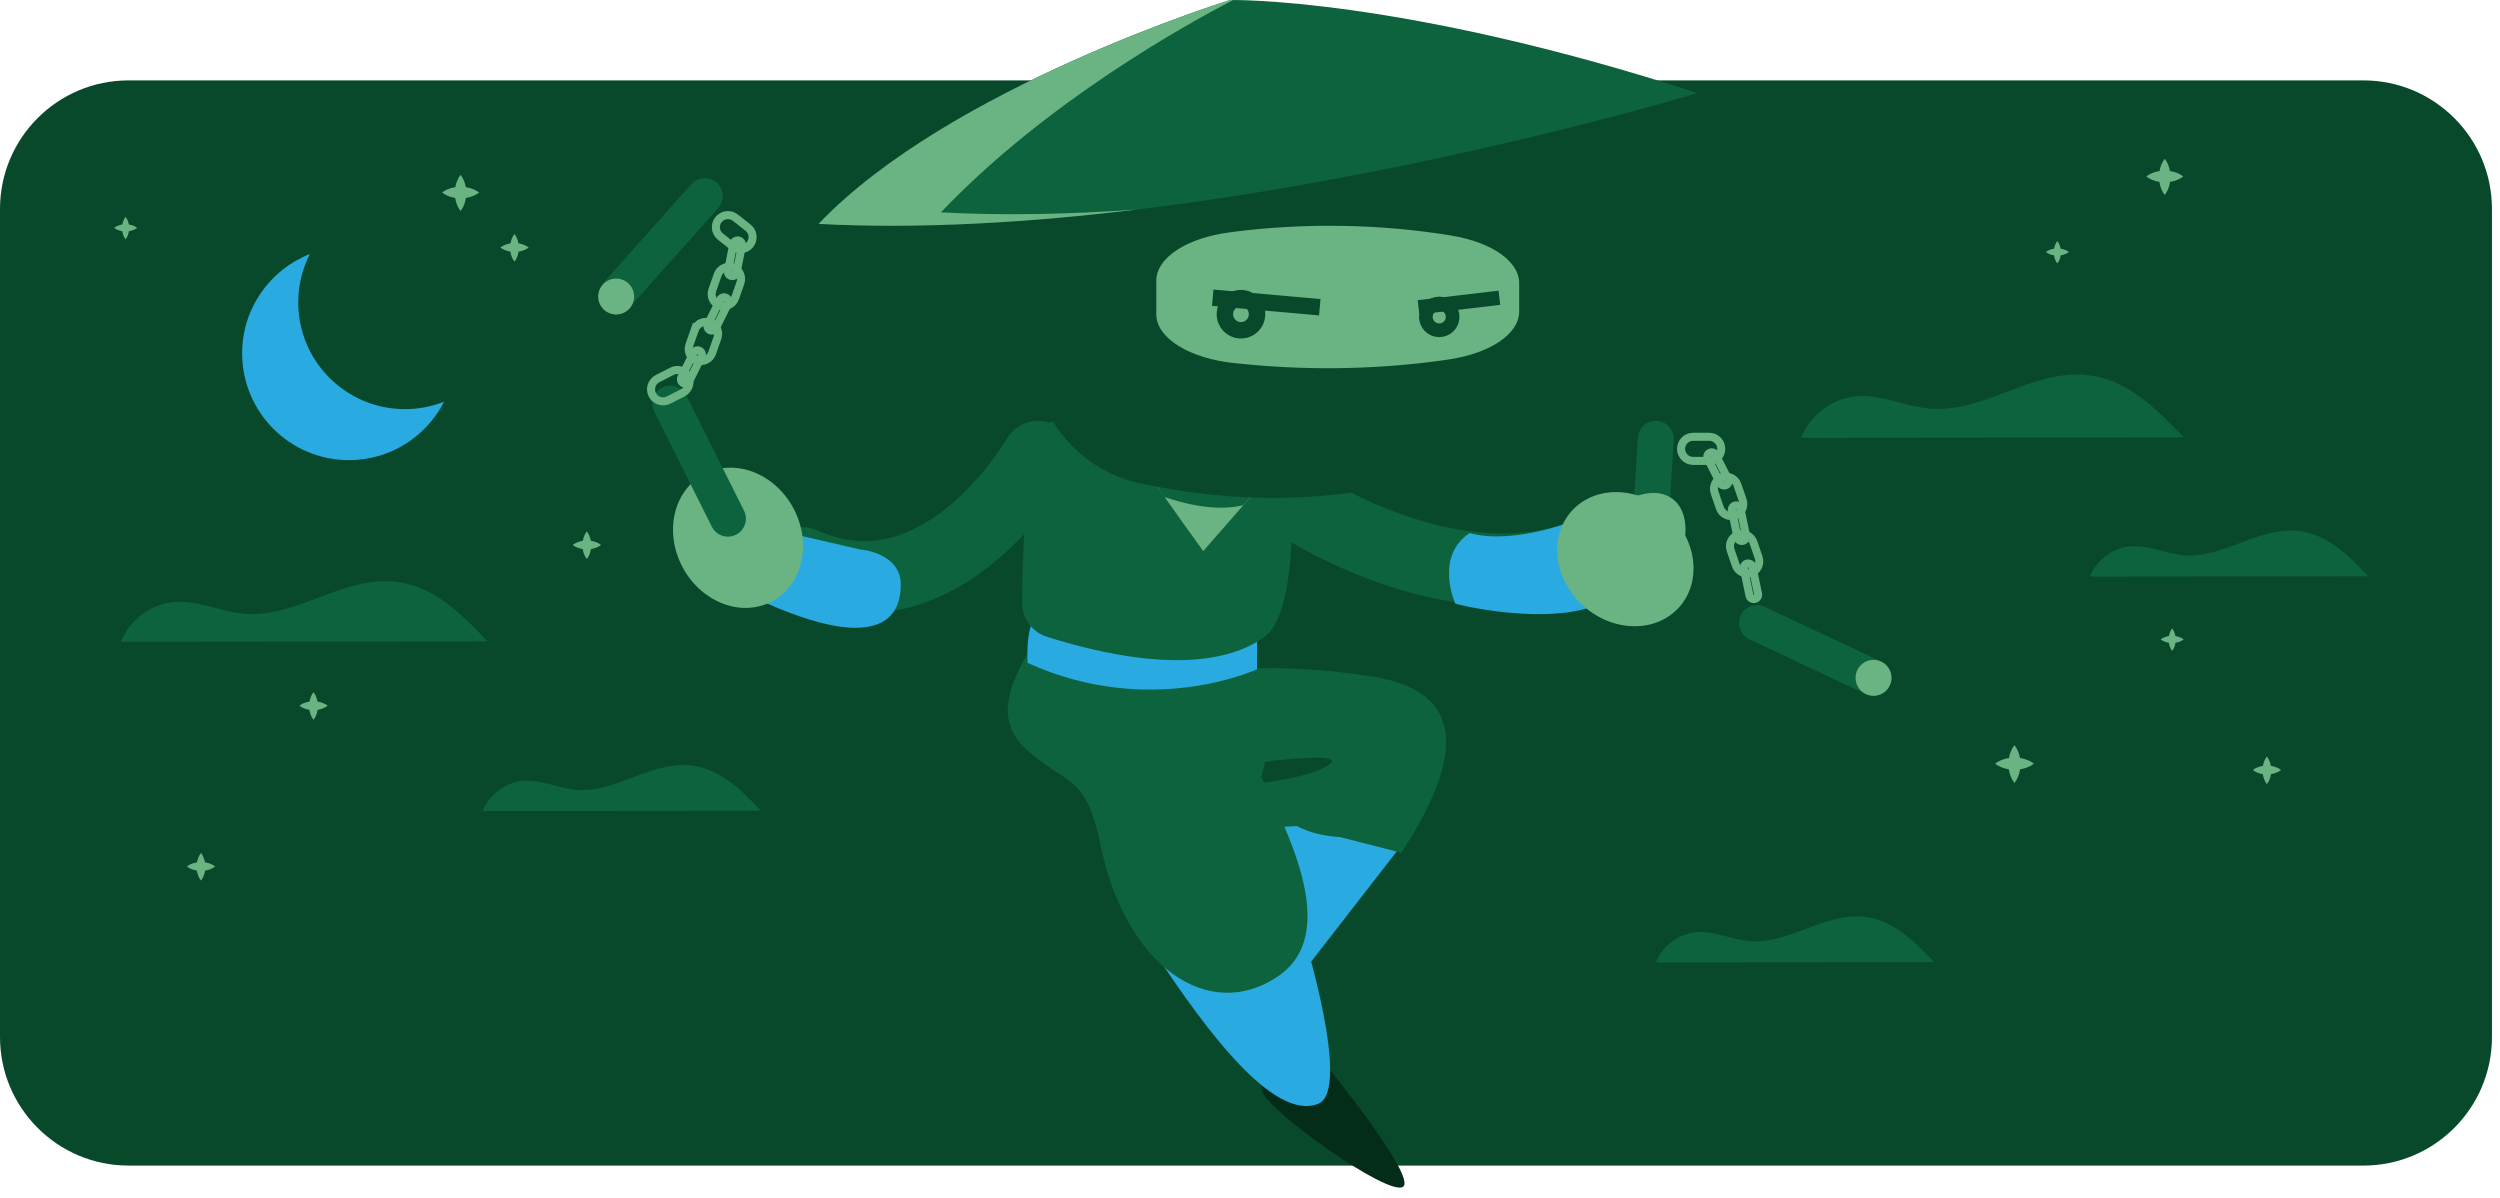
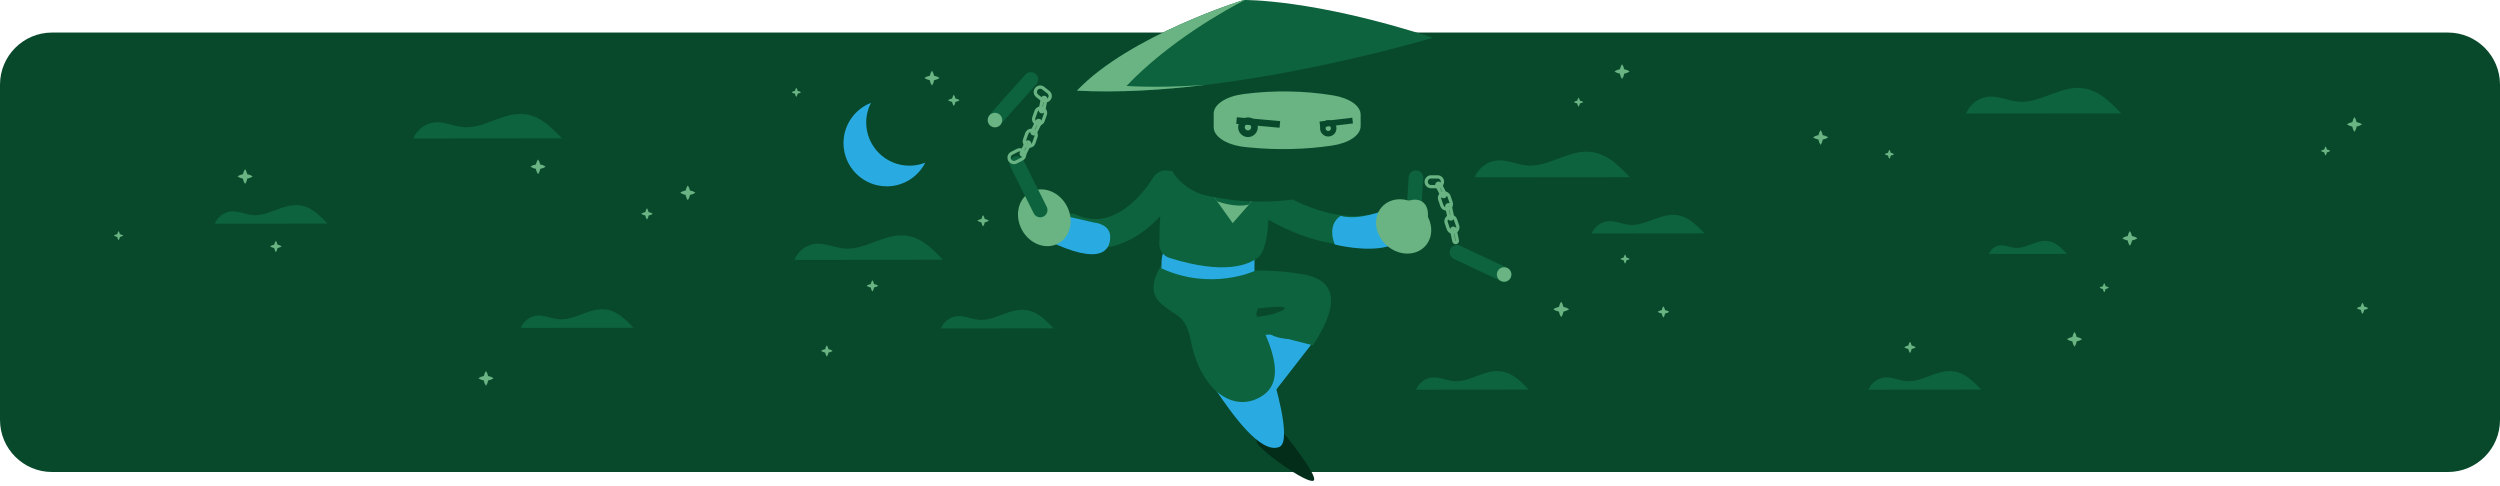
- <svg xmlns="http://www.w3.org/2000/svg" width="311" height="149" viewBox="0 0 311 149">
+ <svg xmlns="http://www.w3.org/2000/svg" width="768" height="149" viewBox="0 0 768 149">
  <defs>
    <path id="prefix__a" d="M0 0.261L311 0.261 311 135.261 0 135.261z" />
  </defs>
  <g fill="none" fill-rule="evenodd">
-     <rect width="310" height="135" y="10" fill="#08492C" fill-rule="nonzero" rx="16" />
-     <g transform="translate(0 10)" />
-     <path fill="#29ABE2" d="M176.217 102.745l-17.091-.158-6.426 15.181c-.614 1.172.022 2.611 1.303 2.944l6.871 1.791 15.343-19.758z" />
-     <path fill="#032D19" d="M164.647 132.087s11.768 14.425 9.87 15.564c-1.898 1.139-16.323-9.111-17.462-11.768-1.14-2.657 7.592-3.796 7.592-3.796" />
-     <path fill="#29ABE2" d="M161.989 115.677s-8.501 5.448-17.62 3.925c5.06 7.501 13.857 20.025 19.626 17.706 4.23-1.7-2.006-21.63-2.006-21.63" />
-     <path fill="#0D633E" d="M175.87 103.178s-9.257 2.5-14.505-.415c2.52-6.687 14.283-4.69 14.505.415" />
-     <path fill="#0D633E" d="M151.063 83.655s6.646-1.495 19.607.498c10.511 1.618 12.462 8.475 3.656 21.934l-12.96-3.323-18.943.997 8.64-20.106z" />
-     <path fill="#08492C" d="M157.375 94.754s10.333-1.334 8 .332c-2.333 1.668-8.667 2.335-8.667 2.335l.667-2.668z" />
-     <path fill="#0D633E" d="M148.727 72.047s4.532 16.331 7.199 22.51c2.668 6.177 11.704 20.974 3.096 26.872-8.608 5.9-19.074-1.163-22.156-16.532-1.446-7.21-3.677-7.548-6.49-9.56-3.78-2.704-7.625-5.375-2.625-13.875l20.976-9.415z" />
-     <path fill="#29ABE2" d="M156.375 79.42v3.833s-13.255 6.187-28.541-.79c-.188-3.626.559-4.956.559-4.956l27.982 1.913z" />
-     <path fill="#0D633E" d="M160.7 64.214s.343 12.206-3.322 14.955c-2.787 2.09-10.002 5.418-27.124.058-1.87-.585-3.126-2.352-3.108-4.311.084-8.492.638-14.73 1.139-18.714.36-2.862 3.09-4.797 5.91-4.188l28.832 6.218-2.326 5.982z" />
-     <path stroke="#0D633E" stroke-linecap="round" stroke-width="8.973" d="M129.125 56.837s-12 21-29.25 13.25M160.7 62.22s18.676 12.867 35.343 7.2" />
-     <path fill="#69B482" d="M155.895 61.453l-6.214 7.102c-3.55-4.883-7.546-10.653-7.546-10.653l13.76 3.551z" />
-     <path fill="#0D633E" d="M144.792 61.795s5.625 2.167 9.875 1.042l.875-.959-11.833-1.79 1.083 1.707z" />
-     <path fill="#08492C" d="M144.229 60.605l-1.926-.366c-8.033-1.527-13.847-8.55-13.847-16.727V32.015c0-7.775 5.267-14.562 12.798-16.493l.29-.075c12.634-3.239 25.927-2.823 38.333 1.201 7.02 2.276 11.774 8.816 11.774 16.196v9.752c0 7.578-5.01 14.245-12.29 16.354-11.416 3.308-23.454 3.875-35.132 1.655" />
-     <path fill="#69B482" d="M155.111 45.323l-1.376-.133c-5.738-.557-9.89-3.115-9.89-6.094v-4.188c0-2.832 3.761-5.305 9.141-6.008l.208-.027c9.024-1.18 18.52-1.03 27.382.437 5.015.83 8.411 3.212 8.411 5.9v3.553c0 2.76-3.578 5.189-8.778 5.957-8.157 1.205-16.756 1.412-25.098.603" />
-     <path fill="#29ABE2" d="M107.052 68.362s5 .375 5 4.375c0 2.366-.749 9.312-16.638 2.334l3.16-8.663 8.478 1.954zM196.19 64.649s-7.87 3.204-13.36 1.665c-4.434 2.915-1.79 8.78-1.79 8.78 2.969.802 12.809 2.53 18.146-.084 5.337-2.613-2.995-10.361-2.995-10.361" />
-     <path fill="#0D633E" d="M204.853 72.808c-1.232-.076-2.169-1.137-2.093-2.37l.99-15.988c.075-1.232 1.136-2.17 2.368-2.093 1.232.076 2.17 1.137 2.093 2.369l-.989 15.989c-.076 1.232-1.137 2.169-2.369 2.093" />
-     <path fill="#69B482" d="M208.9 75.525c-2.867 3.222-8.192 3.164-11.895-.13-3.702-3.294-4.379-8.576-1.512-11.799 2.867-3.222 8.193-3.164 11.895.13s4.379 8.577 1.512 11.8M87.542 59.01c3.793-2.053 8.78-.184 11.139 4.174 2.359 4.358 1.196 9.556-2.598 11.608-3.793 2.053-8.78.184-11.139-4.174-2.358-4.358-1.195-9.555 2.598-11.608" />
-     <path stroke="#08492C" stroke-width="2.043" d="M150.865 37.04L164.181 38.224" />
-     <path stroke="#08492C" stroke-width="1.776" d="M186.523 37.04L176.462 38.224" />
-     <path stroke="#69B482" stroke-linecap="round" stroke-width="3.329" d="M207.97 66.575s.806-5.187-4.43-3.088" />
-     <path fill="#29ABE2" d="M50.385 50.899c-7.338 0-13.287-5.95-13.287-13.287 0-2.167.53-4.207 1.451-6.015-4.93 1.942-8.426 6.736-8.426 12.356 0 7.338 5.95 13.287 13.287 13.287 5.17 0 9.64-2.96 11.836-7.271-1.507.593-3.143.93-4.86.93" />
-     <path fill="#69B482" d="M57.294 21.76s.24.28.409.7c.093.21.169.454.22.717.054.263.087.543.087.823.002.56-.127 1.12-.305 1.54-.17.42-.411.7-.411.7s-.241-.28-.411-.7c-.178-.42-.307-.98-.305-1.54 0-.28.033-.56.087-.823.051-.263.127-.508.22-.718.169-.42.409-.7.409-.7" />
-     <path fill="#69B482" d="M59.598 23.952s-.287.242-.718.414c-.215.094-.466.171-.735.223-.269.054-.556.088-.843.088-.287 0-.574-.03-.843-.087-.27-.05-.52-.128-.736-.222-.43-.172-.718-.416-.718-.416s.287-.244.718-.416c.215-.094.466-.172.736-.222.27-.056.556-.087.843-.087.287 0 .574.033.843.088.27.052.52.13.735.223.431.172.718.414.718.414M269.294 19.76s.24.28.409.7c.093.21.169.454.22.717.054.263.087.543.087.823.002.56-.127 1.12-.305 1.54-.17.42-.411.7-.411.7s-.241-.28-.411-.7c-.178-.42-.307-.98-.305-1.54 0-.28.033-.56.087-.823.051-.263.127-.508.22-.718.17-.42.409-.7.409-.7" />
-     <path fill="#69B482" d="M271.598 21.952s-.287.242-.718.414c-.215.094-.466.171-.735.223-.269.054-.556.088-.843.088-.287 0-.574-.03-.843-.087-.27-.05-.52-.128-.736-.222-.43-.172-.718-.416-.718-.416s.287-.244.718-.416c.215-.094.466-.172.736-.222.27-.056.556-.087.843-.087.287 0 .574.033.843.088.27.052.52.13.735.223.431.172.718.414.718.414M73 66.112s.184.214.314.535c.139.322.23.75.234 1.18-.003.427-.093.855-.233 1.176-.13.322-.314.536-.314.536s-.184-.214-.314-.536c-.14-.32-.23-.749-.233-1.177.004-.429.095-.857.234-1.179.13-.32.313-.535.313-.535" />
-     <path fill="#69B482" d="M74.763 67.79s-.219.184-.549.316c-.329.14-.768.233-1.207.237-.439-.003-.878-.095-1.207-.236-.329-.13-.549-.318-.549-.318s.22-.187.549-.318c.329-.14.768-.233 1.207-.236.439.004.878.097 1.207.237.33.132.549.317.549.317M282 94.112s.184.214.314.535c.139.322.23.75.234 1.18-.003.427-.093.855-.233 1.176-.13.322-.314.536-.314.536s-.184-.214-.314-.536c-.14-.32-.23-.749-.233-1.177.004-.429.095-.857.234-1.179.13-.32.313-.535.313-.535" />
-     <path fill="#69B482" d="M283.763 95.79s-.22.184-.549.316c-.329.14-.768.233-1.207.237-.439-.003-.878-.095-1.207-.236-.33-.13-.549-.318-.549-.318s.219-.187.549-.318c.329-.14.768-.233 1.207-.236.439.004.878.097 1.207.237.329.132.549.317.549.317M39 86.112s.184.214.314.535c.139.322.23.75.234 1.18-.003.427-.093.855-.233 1.176-.13.322-.314.536-.314.536s-.184-.214-.314-.536c-.14-.32-.23-.749-.233-1.177.004-.429.095-.857.234-1.179.13-.32.313-.535.313-.535" />
-     <path fill="#69B482" d="M40.763 87.79s-.219.184-.549.316c-.329.14-.768.233-1.207.237-.439-.003-.878-.095-1.207-.236-.329-.13-.549-.318-.549-.318s.22-.187.549-.318c.329-.14.768-.233 1.207-.236.439.004.878.097 1.207.237.33.132.549.317.549.317M25 106.112s.184.214.314.535c.139.322.23.75.234 1.18-.003.427-.093.855-.233 1.176-.13.322-.314.536-.314.536s-.184-.214-.314-.536c-.14-.32-.23-.749-.233-1.177.004-.429.095-.857.234-1.179.13-.32.313-.535.313-.535" />
-     <path fill="#69B482" d="M26.763 107.79s-.219.184-.549.316c-.329.14-.768.233-1.207.237-.439-.003-.878-.095-1.207-.236-.329-.13-.549-.318-.549-.318s.22-.187.549-.318c.329-.14.768-.233 1.207-.236.439.004.878.097 1.207.237.33.132.549.317.549.317M64 29.112s.184.214.314.535c.139.322.23.75.234 1.18-.003.427-.093.855-.233 1.176-.13.322-.314.536-.314.536s-.184-.214-.314-.536c-.14-.32-.23-.749-.233-1.177.004-.429.095-.857.234-1.179.13-.32.313-.535.313-.535" />
-     <path fill="#69B482" d="M65.763 30.79s-.219.184-.549.316c-.329.14-.768.233-1.207.237-.439-.003-.878-.095-1.207-.236-.329-.13-.549-.318-.549-.318s.22-.187.549-.318c.329-.14.768-.233 1.207-.236.439.004.878.097 1.207.237.33.132.549.317.549.317M270.217 78.18s.149.173.254.434c.113.261.187.61.191.957-.003.348-.076.696-.19.957-.105.261-.255.435-.255.435s-.15-.174-.255-.435c-.114-.26-.187-.609-.19-.957.004-.348.078-.696.191-.957.105-.26.254-.435.254-.435" />
-     <path fill="#69B482" d="M271.649 79.542s-.178.15-.446.257c-.267.114-.624.19-.981.193-.356-.003-.713-.077-.981-.191-.267-.107-.446-.26-.446-.26s.179-.15.446-.258c.268-.114.625-.188.98-.191.358.003.715.079.982.193.268.106.446.257.446.257M255.935 29.99s.149.174.254.435c.113.261.187.61.191.957-.003.348-.076.696-.19.957-.105.261-.255.435-.255.435s-.15-.174-.255-.435c-.114-.26-.187-.609-.19-.957.004-.348.078-.696.191-.957.105-.26.254-.435.254-.435" />
-     <path fill="#69B482" d="M257.367 31.353s-.178.15-.446.257c-.267.114-.624.19-.981.193-.356-.003-.713-.077-.981-.191-.267-.108-.446-.26-.446-.26s.179-.151.446-.258c.268-.114.625-.188.98-.191.358.003.715.079.982.193.268.106.446.257.446.257M250.598 92.7s.251.294.43.734c.188.44.324 1.028.321 1.615.005.588-.13 1.175-.32 1.615-.178.44-.43.735-.43.735s-.254-.294-.432-.735c-.19-.44-.325-1.027-.32-1.615-.003-.587.133-1.174.322-1.615.178-.44.43-.734.43-.734" />
-     <path fill="#69B482" d="M253.014 95s-.3.253-.752.433c-.452.192-1.054.33-1.656.326-.602.006-1.203-.13-1.655-.324-.45-.18-.752-.436-.752-.436s.301-.256.752-.436c.452-.193 1.053-.33 1.655-.324.602-.004 1.204.134 1.656.326.451.18.752.434.752.434M15.624 26.982s.149.174.254.434c.113.261.187.61.19.957-.002.348-.075.697-.19.957-.104.262-.254.436-.254.436s-.15-.174-.255-.435c-.114-.261-.187-.61-.19-.957.004-.348.078-.697.19-.957.106-.262.255-.436.255-.436" />
-     <path fill="#69B482" d="M17.055 28.344s-.178.151-.446.257c-.267.114-.624.19-.98.193-.357-.003-.714-.077-.982-.19-.267-.108-.446-.26-.446-.26s.18-.15.446-.259c.268-.114.625-.188.981-.19.357.002.714.078.981.192.268.106.446.257.446.257" />
-     <path stroke="#08492C" stroke-width="2.043" d="M152.375 39.087c0 1.105.895 2 2 2 1.106 0 2-.895 2-2s-.894-2-2-2c-1.105 0-2 .895-2 2z" />
-     <path stroke="#08492C" stroke-width="1.702" d="M177.375 39.42c0 .92.746 1.667 1.667 1.667.92 0 1.666-.747 1.666-1.667s-.745-1.667-1.666-1.667c-.92 0-1.667.747-1.667 1.667z" />
-     <path fill="#0D633E" d="M211.188 11.577s-62.147 18.794-109.355 16.275C118.02 10.823 153.028.002 153.028.002s21.201-.435 58.16 11.575" />
-     <path fill="#69B482" d="M117.042 26.42C130.202 12.611 147.686 2.962 153.415 0c-.247 0-.387.002-.387.002s-35.008 10.821-51.195 27.85c12.637.674 26.344-.18 39.644-1.79-8.262.595-16.523.78-24.435.358" />
-     <path fill="#0D633E" d="M47.179 72.32c-5.752.347-10.958 4.502-16.71 4.041-2.96-.237-5.79-1.701-8.75-1.477-2.913.22-5.616 2.228-6.669 4.952l45.617-.044c-3.684-3.852-7.517-7.74-13.288-7.482-.067.002-.133.006-.2.01M84.432 95.188c-4.365.263-8.316 3.416-12.681 3.067-2.246-.18-4.393-1.29-6.64-1.12-2.21.166-4.261 1.69-5.06 3.757l34.617-.033c-2.796-2.924-5.705-5.875-10.084-5.679l-.152.008M284.381 66.017c-4.365.263-8.316 3.416-12.681 3.067-2.246-.18-4.393-1.29-6.64-1.12-2.21.166-4.261 1.69-5.06 3.757l34.617-.033c-2.796-2.924-5.705-5.875-10.084-5.679l-.152.008M230.381 114.017c-4.365.263-8.316 3.416-12.681 3.067-2.246-.18-4.393-1.29-6.64-1.12-2.21.166-4.261 1.69-5.06 3.757l34.617-.033c-2.796-2.924-5.705-5.875-10.084-5.679l-.152.008M257.588 46.618c-6.004.362-11.44 4.7-17.443 4.218-3.09-.247-6.043-1.776-9.133-1.542-3.041.23-5.862 2.326-6.961 5.17l47.617-.046c-3.846-4.02-7.847-8.08-13.871-7.81-.07.002-.14.006-.21.01" />
-     <path stroke="#69B482" d="M210.625 57.336h2c.828 0 1.5-.672 1.5-1.5s-.672-1.5-1.5-1.5h-2c-.827 0-1.5.672-1.5 1.5s.673 1.5 1.5 1.5zM213.299 61.292l.647 1.892c.269.784 1.12 1.202 1.905.934.784-.268 1.202-1.12.934-1.905l-.648-1.892c-.268-.784-1.121-1.202-1.904-.934h0c-.784.268-1.202 1.121-.934 1.905zM215.287 68.433l.647 1.892c.269.784 1.121 1.202 1.905.934h0c.784-.268 1.202-1.121.934-1.905l-.648-1.892c-.268-.784-1.121-1.202-1.904-.934h0c-.784.268-1.202 1.121-.934 1.905z" />
-     <path stroke="#69B482" d="M214.727 60.342h0c.267-.135.373-.462.238-.728l-1.548-3.046c-.135-.267-.46-.374-.728-.238-.267.135-.373.462-.238.728L214 60.104c.135.267.461.373.728.238zM216.792 67.289h0c.293-.061.48-.348.42-.641l-.696-3.345c-.061-.293-.348-.481-.641-.42-.293.061-.481.348-.42.641l.696 3.345c.06.293.348.481.64.42zM218.28 74.514h0c.293-.06.481-.348.42-.64l-.696-3.346c-.061-.293-.348-.48-.641-.42-.293.061-.481.348-.42.641l.696 3.345c.061.293.348.481.641.42z" />
-     <path fill="#0D633E" d="M235.09 85.276c-.525 1.117-1.857 1.597-2.974 1.071l-14.496-6.819c-1.117-.525-1.597-1.857-1.071-2.974.525-1.117 1.857-1.596 2.974-1.07l14.496 6.818c1.117.526 1.596 1.857 1.07 2.974" />
-     <path fill="#69B482" d="M235.09 85.276c-.525 1.117-1.857 1.597-2.974 1.071-1.117-.525-1.596-1.857-1.071-2.974.525-1.117 1.857-1.596 2.974-1.07 1.117.525 1.596 1.856 1.07 2.973" />
-     <path fill="#0D633E" d="M75.517 38.017c-.92-.822-1-2.235-.177-3.156l10.67-11.948c.822-.921 2.236-1.001 3.156-.179.922.823 1 2.236.178 3.156l-10.67 11.949c-.823.92-2.236 1-3.157.178" />
-     <path stroke="#69B482" d="M89.626 29.436l1.57 1.238c.652.512 1.595.4 2.108-.25h0c.512-.651.4-1.594-.25-2.107l-1.572-1.238c-.65-.512-1.593-.4-2.106.25-.513.65-.401 1.594.25 2.107zM89.277 34.197l-.662 1.887c-.275.782.136 1.638.918 1.912.782.276 1.638-.137 1.912-.918l.663-1.887c.274-.782-.137-1.638-.919-1.913h0c-.782-.273-1.638.138-1.912.92zM86.42 41.037l-.661 1.887c-.275.782.136 1.638.918 1.912h0c.782.275 1.638-.137 1.912-.918l.663-1.887c.274-.782-.137-1.638-.92-1.913-.781-.274-1.637.137-1.911.92z" />
-     <path stroke="#69B482" d="M90.988 34.335h0c.293.06.579-.132.637-.425l.67-3.35c.058-.294-.132-.579-.425-.638-.294-.058-.58.132-.638.425l-.67 3.351c-.058.293.133.578.426.637zM88.31 41.07h0c.269.133.594.024.727-.243l1.523-3.06c.134-.267.025-.592-.243-.725h0c-.268-.134-.593-.025-.727.243l-1.522 3.059c-.134.267-.025.593.243.726zM85.008 47.666h0c.269.133.594.024.727-.243l1.522-3.059c.134-.268.025-.593-.243-.726-.267-.134-.593-.025-.727.243l-1.522 3.06c-.133.266-.025.592.243.725z" />
-     <path fill="#0D633E" d="M91.553 66.522c-1.103.552-2.447.105-2.998-.999l-7.169-14.327c-.551-1.104-.105-2.447 1-2.999 1.104-.552 2.447-.105 2.999 1l7.167 14.326c.552 1.104.105 2.447-.999 3" />
-     <path stroke="#69B482" d="M83.588 46.186l-1.781.91c-.738.376-1.031 1.28-.655 2.017.377.738 1.28 1.031 2.018.654l1.782-.909c.738-.376 1.031-1.28.654-2.018-.377-.738-1.28-1.03-2.018-.654z" />
-     <path fill="#69B482" d="M78.673 37.839c-.525 1.117-1.857 1.597-2.974 1.07-1.117-.524-1.596-1.856-1.07-2.973.524-1.117 1.856-1.596 2.973-1.071 1.117.526 1.596 1.857 1.071 2.974" />
+     <rect width="768" height="135" y="10" fill="#08492C" fill-rule="nonzero" rx="16" />
+     <g>
+       <g transform="translate(35) translate(194 10)" />
+       <path fill="#29ABE2" d="M370.217 102.745l-17.091-.158-6.426 15.181c-.614 1.172.022 2.611 1.303 2.944l6.871 1.791 15.343-19.758z" transform="translate(35)" />
+       <path fill="#032D19" d="M358.647 132.087s11.768 14.425 9.87 15.564c-1.898 1.139-16.323-9.111-17.462-11.768-1.14-2.657 7.592-3.796 7.592-3.796" transform="translate(35)" />
+       <path fill="#29ABE2" d="M355.989 115.677s-8.501 5.448-17.62 3.925c5.06 7.501 13.857 20.025 19.626 17.706 4.23-1.7-2.006-21.63-2.006-21.63" transform="translate(35)" />
+       <path fill="#0D633E" d="M369.87 103.178s-9.257 2.5-14.505-.415c2.52-6.687 14.283-4.69 14.505.415" transform="translate(35)" />
+       <path fill="#0D633E" d="M345.063 83.655s6.646-1.495 19.607.498c10.511 1.618 12.462 8.475 3.656 21.934l-12.96-3.323-18.943.997 8.64-20.106z" transform="translate(35)" />
+       <path fill="#08492C" d="M351.375 94.754s10.334-1.334 8 .332c-2.332 1.668-8.666 2.335-8.666 2.335l.666-2.668z" transform="translate(35)" />
+       <path fill="#0D633E" d="M342.727 72.047s4.532 16.331 7.199 22.51c2.668 6.177 11.704 20.974 3.096 26.872-8.608 5.9-19.074-1.163-22.156-16.532-1.446-7.21-3.677-7.548-6.49-9.56-3.78-2.704-7.625-5.375-2.625-13.875l20.976-9.415z" transform="translate(35)" />
+       <path fill="#29ABE2" d="M350.375 79.42v3.833s-13.255 6.187-28.541-.79c-.188-3.626.558-4.956.558-4.956l27.983 1.913z" transform="translate(35)" />
+       <path fill="#0D633E" d="M354.7 64.214s.343 12.206-3.322 14.955c-2.787 2.09-10.002 5.418-27.124.058-1.87-.585-3.126-2.352-3.108-4.311.084-8.492.638-14.73 1.139-18.714.36-2.862 3.09-4.797 5.91-4.188l28.832 6.218-2.326 5.982z" transform="translate(35)" />
+       <path stroke="#0D633E" stroke-linecap="round" stroke-width="8.973" d="M323.125 56.837s-12 21-29.25 13.25M354.7 62.22s18.676 12.867 35.343 7.2" transform="translate(35)" />
+       <path fill="#69B482" d="M349.895 61.453l-6.214 7.102c-3.55-4.883-7.546-10.653-7.546-10.653l13.76 3.551z" transform="translate(35)" />
+       <path fill="#0D633E" d="M338.792 61.795s5.625 2.167 9.875 1.042l.875-.959-11.833-1.79 1.083 1.707z" transform="translate(35)" />
+       <path fill="#08492C" d="M338.229 60.605l-1.926-.366c-8.033-1.527-13.847-8.55-13.847-16.727V32.015c0-7.775 5.267-14.562 12.798-16.493l.29-.075c12.634-3.239 25.927-2.823 38.333 1.201 7.02 2.276 11.774 8.816 11.774 16.196v9.752c0 7.578-5.01 14.245-12.29 16.354-11.416 3.308-23.454 3.875-35.132 1.655" transform="translate(35)" />
+       <path fill="#69B482" d="M349.111 45.323l-1.376-.133c-5.738-.557-9.89-3.115-9.89-6.094v-4.188c0-2.832 3.761-5.305 9.141-6.008l.208-.027c9.024-1.18 18.52-1.03 27.382.437 5.015.83 8.411 3.212 8.411 5.9v3.553c0 2.76-3.578 5.189-8.778 5.957-8.157 1.205-16.756 1.412-25.098.603" transform="translate(35)" />
+       <path fill="#29ABE2" d="M301.052 68.362s5 .375 5 4.375c0 2.366-.749 9.312-16.638 2.334l3.16-8.663 8.478 1.954zM390.19 64.649s-7.87 3.204-13.36 1.665c-4.434 2.915-1.79 8.78-1.79 8.78 2.969.802 12.809 2.53 18.146-.084 5.337-2.613-2.995-10.361-2.995-10.361" transform="translate(35)" />
+       <path fill="#0D633E" d="M398.853 72.808c-1.232-.076-2.169-1.137-2.093-2.37l.99-15.988c.075-1.232 1.136-2.17 2.368-2.093 1.232.076 2.17 1.137 2.093 2.369l-.989 15.989c-.076 1.232-1.137 2.169-2.369 2.093" transform="translate(35)" />
+       <path fill="#69B482" d="M402.9 75.525c-2.867 3.222-8.192 3.164-11.895-.13-3.702-3.294-4.379-8.576-1.512-11.799 2.867-3.222 8.193-3.164 11.895.13s4.379 8.577 1.512 11.8M281.542 59.01c3.793-2.053 8.78-.184 11.139 4.174 2.359 4.358 1.196 9.556-2.598 11.608-3.793 2.053-8.78.184-11.139-4.174-2.358-4.358-1.195-9.555 2.598-11.608" transform="translate(35)" />
+       <path stroke="#08492C" stroke-width="2.043" d="M344.865 37.04L358.181 38.224" transform="translate(35)" />
+       <path stroke="#08492C" stroke-width="1.776" d="M380.523 37.04L370.462 38.224" transform="translate(35)" />
+       <path stroke="#69B482" stroke-linecap="round" stroke-width="3.329" d="M401.97 66.575s.806-5.187-4.43-3.088" transform="translate(35)" />
+       <path fill="#29ABE2" d="M244.385 50.899c-7.338 0-13.287-5.95-13.287-13.287 0-2.167.53-4.207 1.451-6.015-4.93 1.942-8.426 6.736-8.426 12.356 0 7.338 5.95 13.287 13.287 13.287 5.17 0 9.64-2.96 11.836-7.271-1.507.593-3.143.93-4.86.93" transform="translate(35)" />
+       <g fill="#69B482">
+         <path d="M2.289 0s.24.28.409.7c.093.21.169.455.22.718.054.263.087.543.087.823.002.56-.127 1.12-.305 1.54-.17.42-.411.7-.411.7s-.241-.28-.411-.7c-.178-.42-.307-.98-.305-1.54 0-.28.033-.56.087-.823.05-.263.127-.508.22-.718.169-.42.409-.7.409-.7" transform="translate(35) translate(249.005 21.76)" />
+         <path d="M4.593 2.193s-.287.242-.718.414c-.215.094-.466.171-.735.223-.269.054-.556.088-.843.088-.287 0-.574-.03-.843-.087-.27-.05-.521-.128-.736-.222C.287 2.437 0 2.193 0 2.193s.287-.244.718-.416c.215-.094.466-.172.736-.222.269-.056.556-.087.843-.087.287 0 .574.033.843.088.269.052.52.13.735.223.431.172.718.414.718.414" transform="translate(35) translate(249.005 21.76)" />
+       </g>
+       <path fill="#69B482" d="M463.294 19.76s.24.28.409.7c.093.21.169.454.22.717.054.263.087.543.087.823.002.56-.127 1.12-.305 1.54-.17.42-.411.7-.411.7s-.241-.28-.411-.7c-.178-.42-.307-.98-.305-1.54 0-.28.033-.56.087-.823.051-.263.127-.508.22-.718.17-.42.409-.7.409-.7" transform="translate(35)" />
+       <path fill="#69B482" d="M465.598 21.952s-.287.242-.718.414c-.215.094-.466.171-.735.223-.269.054-.556.088-.843.088-.287 0-.574-.03-.843-.087-.27-.05-.52-.128-.736-.222-.43-.172-.718-.416-.718-.416s.287-.244.718-.416c.215-.094.466-.172.736-.222.27-.056.556-.087.843-.087.287 0 .574.033.843.088.27.052.52.13.735.223.431.172.718.414.718.414M267 66.112s.184.214.314.535c.139.322.23.75.234 1.18-.003.427-.093.855-.233 1.176-.13.322-.314.536-.314.536s-.184-.214-.314-.536c-.14-.32-.23-.749-.233-1.177.004-.429.095-.857.234-1.179.13-.32.313-.535.313-.535" transform="translate(35)" />
+       <path fill="#69B482" d="M268.763 67.79s-.219.184-.549.316c-.329.14-.768.233-1.207.237-.439-.003-.878-.095-1.207-.236-.329-.13-.549-.318-.549-.318s.22-.187.549-.318c.329-.14.768-.233 1.207-.236.439.004.878.097 1.207.237.33.132.549.317.549.317M476 94.112s.184.214.314.535c.139.322.23.75.234 1.18-.003.427-.093.855-.233 1.176-.13.322-.314.536-.314.536s-.184-.214-.314-.536c-.14-.32-.23-.749-.233-1.177.004-.429.095-.857.234-1.179.13-.32.313-.535.313-.535" transform="translate(35)" />
+       <path fill="#69B482" d="M477.763 95.79s-.22.184-.549.316c-.329.14-.768.233-1.207.237-.439-.003-.878-.095-1.207-.236-.33-.13-.549-.318-.549-.318s.219-.187.549-.318c.329-.14.768-.233 1.207-.236.439.004.878.097 1.207.237.329.132.549.317.549.317M233 86.112s.184.214.314.535c.139.322.23.75.234 1.18-.003.427-.093.855-.233 1.176-.13.322-.314.536-.314.536s-.184-.214-.314-.536c-.14-.32-.23-.749-.233-1.177.004-.429.095-.857.234-1.179.13-.32.313-.535.313-.535" transform="translate(35)" />
+       <path fill="#69B482" d="M234.763 87.79s-.219.184-.549.316c-.329.14-.768.233-1.207.237-.439-.003-.878-.095-1.207-.236-.329-.13-.549-.318-.549-.318s.22-.187.549-.318c.329-.14.768-.233 1.207-.236.439.004.878.097 1.207.237.33.132.549.317.549.317M219 106.112s.184.214.314.535c.139.322.23.75.234 1.18-.003.427-.093.855-.233 1.176-.13.322-.314.536-.314.536s-.184-.214-.314-.536c-.14-.32-.23-.749-.233-1.177.004-.429.095-.857.234-1.179.13-.32.313-.535.313-.535" transform="translate(35)" />
+       <path fill="#69B482" d="M220.763 107.79s-.219.184-.549.316c-.329.14-.768.233-1.207.237-.439-.003-.878-.095-1.207-.236-.329-.13-.549-.318-.549-.318s.22-.187.549-.318c.329-.14.768-.233 1.207-.236.439.004.878.097 1.207.237.33.132.549.317.549.317" transform="translate(35)" />
+       <g fill="#69B482">
+         <path d="M1.75 0s.183.214.313.535c.139.322.23.75.234 1.179-.003.428-.093.856-.233 1.177-.13.322-.314.536-.314.536s-.184-.214-.314-.536c-.14-.321-.23-.749-.233-1.177.004-.429.095-.857.234-1.179C1.567.214 1.75 0 1.75 0" transform="translate(35) translate(256.251 29.112)" />
+         <path d="M3.512 1.677s-.219.185-.549.317c-.329.14-.768.233-1.207.237-.439-.003-.878-.095-1.207-.236C.22 1.864 0 1.677 0 1.677s.22-.187.549-.318c.329-.141.768-.233 1.207-.236.439.004.878.097 1.207.237.33.132.549.317.549.317" transform="translate(35) translate(256.251 29.112)" />
+       </g>
+       <g fill="#69B482">
+         <path d="M1.75 0s.183.214.313.535c.139.322.23.75.234 1.179-.003.428-.093.856-.233 1.177-.13.322-.314.536-.314.536s-.184-.214-.314-.536c-.14-.321-.23-.749-.233-1.177.004-.429.095-.857.234-1.179C1.567.214 1.75 0 1.75 0" transform="translate(35) translate(550 105)" />
+         <path d="M3.512 1.677s-.219.185-.549.317c-.329.14-.768.233-1.207.237-.439-.003-.878-.095-1.207-.236C.22 1.864 0 1.677 0 1.677s.22-.187.549-.318c.329-.141.768-.233 1.207-.236.439.004.878.097 1.207.237.33.132.549.317.549.317" transform="translate(35) translate(550 105)" />
+       </g>
+       <g fill="#69B482">
+         <path d="M1.75 0s.183.214.313.535c.139.322.23.75.234 1.179-.003.428-.093.856-.233 1.177-.13.322-.314.536-.314.536s-.184-.214-.314-.536c-.14-.321-.23-.749-.233-1.177.004-.429.095-.857.234-1.179C1.567.214 1.75 0 1.75 0" transform="translate(35) translate(689 93)" />
+         <path d="M3.512 1.677s-.219.185-.549.317c-.329.14-.768.233-1.207.237-.439-.003-.878-.095-1.207-.236C.22 1.864 0 1.677 0 1.677s.22-.187.549-.318c.329-.141.768-.233 1.207-.236.439.004.878.097 1.207.237.33.132.549.317.549.317" transform="translate(35) translate(689 93)" />
+       </g>
+       <g fill="#69B482">
+         <path d="M1.75 0s.183.214.313.535c.139.322.23.75.234 1.179-.003.428-.093.856-.233 1.177-.13.322-.314.536-.314.536s-.184-.214-.314-.536c-.14-.321-.23-.749-.233-1.177.004-.429.095-.857.234-1.179C1.567.214 1.75 0 1.75 0" transform="translate(35) translate(162 64)" />
+         <path d="M3.512 1.677s-.219.185-.549.317c-.329.14-.768.233-1.207.237-.439-.003-.878-.095-1.207-.236C.22 1.864 0 1.677 0 1.677s.22-.187.549-.318c.329-.141.768-.233 1.207-.236.439.004.878.097 1.207.237.33.132.549.317.549.317" transform="translate(35) translate(162 64)" />
+       </g>
+       <g fill="#69B482">
+         <path d="M1.75 0s.183.214.313.535c.139.322.23.75.234 1.179-.003.428-.093.856-.233 1.177-.13.322-.314.536-.314.536s-.184-.214-.314-.536c-.14-.321-.23-.749-.233-1.177.004-.429.095-.857.234-1.179C1.567.214 1.75 0 1.75 0" transform="translate(35) translate(48 74)" />
+         <path d="M3.512 1.677s-.219.185-.549.317c-.329.14-.768.233-1.207.237-.439-.003-.878-.095-1.207-.236C.22 1.864 0 1.677 0 1.677s.22-.187.549-.318c.329-.141.768-.233 1.207-.236.439.004.878.097 1.207.237.33.132.549.317.549.317" transform="translate(35) translate(48 74)" />
+       </g>
+       <path fill="#69B482" d="M464.217 78.18s.149.173.254.434c.113.261.187.61.191.957-.003.348-.076.696-.19.957-.105.261-.255.435-.255.435s-.15-.174-.255-.435c-.114-.26-.187-.609-.19-.957.004-.348.078-.696.191-.957.105-.26.254-.435.254-.435" transform="translate(35)" />
+       <path fill="#69B482" d="M465.649 79.542s-.178.15-.446.257c-.267.114-.624.19-.981.193-.356-.003-.713-.077-.981-.191-.267-.107-.446-.26-.446-.26s.179-.15.446-.258c.268-.114.625-.188.98-.191.358.003.715.079.982.193.268.106.446.257.446.257M449.935 29.99s.149.174.254.435c.113.261.187.61.191.957-.003.348-.076.696-.19.957-.105.261-.255.435-.255.435s-.15-.174-.255-.435c-.114-.26-.187-.609-.19-.957.004-.348.078-.696.191-.957.105-.26.254-.435.254-.435" transform="translate(35)" />
+       <path fill="#69B482" d="M451.367 31.353s-.178.15-.446.257c-.267.114-.624.19-.981.193-.356-.003-.713-.077-.981-.191-.267-.108-.446-.26-.446-.26s.179-.151.446-.258c.268-.114.625-.188.98-.191.358.003.715.079.982.193.268.106.446.257.446.257M444.598 92.7s.251.294.43.734c.188.44.324 1.028.321 1.615.005.588-.13 1.175-.32 1.615-.178.44-.43.735-.43.735s-.254-.294-.432-.735c-.19-.44-.325-1.027-.32-1.615-.003-.587.133-1.174.322-1.615.178-.44.43-.734.43-.734" transform="translate(35)" />
+       <path fill="#69B482" d="M447.014 95s-.3.253-.752.433c-.452.192-1.054.33-1.656.326-.602.006-1.203-.13-1.655-.324-.45-.18-.752-.436-.752-.436s.301-.256.752-.436c.452-.193 1.053-.33 1.655-.324.602-.004 1.204.134 1.656.326.451.18.752.434.752.434" transform="translate(35)" />
+       <g fill="#69B482">
+         <path d="M1.422 0s.15.174.254.435c.113.261.187.609.191.957-.003.348-.076.696-.19.957-.105.261-.255.435-.255.435s-.15-.174-.255-.435c-.114-.261-.187-.609-.19-.957.004-.348.078-.696.191-.957C1.273.174 1.422 0 1.422 0" transform="translate(35) translate(208.201 26.982)" />
+         <path d="M2.854 1.363s-.178.15-.446.257c-.267.114-.624.19-.981.193-.356-.003-.713-.077-.981-.191C.179 1.515 0 1.362 0 1.362s.179-.15.446-.258c.268-.114.625-.188.981-.191.357.003.714.079.981.193.268.106.446.257.446.257" transform="translate(35) translate(208.201 26.982)" />
+       </g>
+       <g fill="#69B482">
+         <path d="M1.422 0s.15.174.254.435c.113.261.187.609.191.957-.003.348-.076.696-.19.957-.105.261-.255.435-.255.435s-.15-.174-.255-.435c-.114-.261-.187-.609-.19-.957.004-.348.078-.696.191-.957C1.273.174 1.422 0 1.422 0" transform="translate(35) translate(0 71)" />
+         <path d="M2.854 1.363s-.178.15-.446.257c-.267.114-.624.19-.981.193-.356-.003-.713-.077-.981-.191C.179 1.515 0 1.362 0 1.362s.179-.15.446-.258c.268-.114.625-.188.981-.191.357.003.714.079.981.193.268.106.446.257.446.257" transform="translate(35) translate(0 71)" />
+       </g>
+       <g fill="#69B482">
+         <path d="M1.422 0s.15.174.254.435c.113.261.187.609.191.957-.003.348-.076.696-.19.957-.105.261-.255.435-.255.435s-.15-.174-.255-.435c-.114-.261-.187-.609-.19-.957.004-.348.078-.696.191-.957C1.273.174 1.422 0 1.422 0" transform="translate(35) translate(544 46)" />
+         <path d="M2.854 1.363s-.178.15-.446.257c-.267.114-.624.19-.981.193-.356-.003-.713-.077-.981-.191C.179 1.515 0 1.362 0 1.362s.179-.15.446-.258c.268-.114.625-.188.981-.191.357.003.714.079.981.193.268.106.446.257.446.257" transform="translate(35) translate(544 46)" />
+       </g>
+       <g fill="#69B482">
+         <path d="M1.422 0s.15.174.254.435c.113.261.187.609.191.957-.003.348-.076.696-.19.957-.105.261-.255.435-.255.435s-.15-.174-.255-.435c-.114-.261-.187-.609-.19-.957.004-.348.078-.696.191-.957C1.273.174 1.422 0 1.422 0" transform="translate(35) translate(678 45)" />
+         <path d="M2.854 1.363s-.178.15-.446.257c-.267.114-.624.19-.981.193-.356-.003-.713-.077-.981-.191C.179 1.515 0 1.362 0 1.362s.179-.15.446-.258c.268-.114.625-.188.981-.191.357.003.714.079.981.193.268.106.446.257.446.257" transform="translate(35) translate(678 45)" />
+       </g>
+       <g fill="#69B482">
+         <path d="M1.422 0s.15.174.254.435c.113.261.187.609.191.957-.003.348-.076.696-.19.957-.105.261-.255.435-.255.435s-.15-.174-.255-.435c-.114-.261-.187-.609-.19-.957.004-.348.078-.696.191-.957C1.273.174 1.422 0 1.422 0" transform="translate(35) translate(610 87)" />
+         <path d="M2.854 1.363s-.178.15-.446.257c-.267.114-.624.19-.981.193-.356-.003-.713-.077-.981-.191C.179 1.515 0 1.362 0 1.362s.179-.15.446-.258c.268-.114.625-.188.981-.191.357.003.714.079.981.193.268.106.446.257.446.257" transform="translate(35) translate(610 87)" />
+       </g>
+       <path stroke="#08492C" stroke-width="2.043" d="M346.375 39.087c0 1.105.896 2 2 2 1.106 0 2-.895 2-2s-.894-2-2-2c-1.104 0-2 .895-2 2z" transform="translate(35)" />
+       <path stroke="#08492C" stroke-width="1.702" d="M371.375 39.42c0 .92.747 1.667 1.668 1.667.92 0 1.666-.747 1.666-1.667s-.747-1.667-1.666-1.667c-.921 0-1.668.747-1.668 1.667z" transform="translate(35)" />
+       <path fill="#0D633E" d="M405.188 11.577s-62.147 18.794-109.355 16.275C312.02 10.823 347.028.002 347.028.002s21.201-.435 58.16 11.575" transform="translate(35)" />
+       <path fill="#69B482" d="M311.042 26.42C324.202 12.611 341.686 2.962 347.415 0c-.247 0-.387.002-.387.002s-35.008 10.821-51.195 27.85c12.637.674 26.344-.18 39.644-1.79-8.262.595-16.523.78-24.435.358" transform="translate(35)" />
+       <path fill="#0D633E" d="M241.179 72.32c-5.752.347-10.958 4.502-16.71 4.041-2.96-.237-5.79-1.701-8.75-1.477-2.913.22-5.616 2.228-6.669 4.952l45.617-.044c-3.684-3.852-7.517-7.74-13.288-7.482-.067.002-.133.006-.2.01M124.129 35.022c-5.752.347-10.958 4.502-16.71 4.041-2.96-.237-5.79-1.7-8.75-1.477-2.913.22-5.616 2.228-6.669 4.952l45.617-.044c-3.684-3.852-7.517-7.74-13.288-7.482-.067.002-.133.006-.2.01M278.432 95.188c-4.365.263-8.316 3.416-12.681 3.067-2.246-.18-4.393-1.29-6.64-1.12-2.21.166-4.261 1.69-5.06 3.757l34.617-.033c-2.796-2.924-5.705-5.875-10.084-5.679l-.152.008M149.381 95.017c-4.365.263-8.316 3.416-12.681 3.067-2.246-.18-4.393-1.29-6.64-1.12-2.21.166-4.261 1.69-5.06 3.757l34.617-.033c-2.796-2.924-5.705-5.875-10.084-5.679l-.152.008M55.381 63.017c-4.365.263-8.316 3.416-12.681 3.067-2.246-.18-4.393-1.29-6.64-1.12-2.21.166-4.261 1.69-5.06 3.757l34.617-.033c-2.796-2.924-5.705-5.875-10.084-5.679l-.152.008M563.381 114.017c-4.365.263-8.316 3.416-12.681 3.067-2.246-.18-4.393-1.29-6.64-1.12-2.21.166-4.261 1.69-5.06 3.757l34.617-.033c-2.796-2.924-5.705-5.875-10.084-5.679l-.152.008M478.381 66.017c-4.365.263-8.316 3.416-12.681 3.067-2.246-.18-4.393-1.29-6.64-1.12-2.21.166-4.261 1.69-5.06 3.757l34.617-.033c-2.796-2.924-5.705-5.875-10.084-5.679l-.152.008M592.903 74.012c-3.026.184-5.765 2.388-8.791 2.144-1.558-.125-3.046-.902-4.604-.783-1.532.116-2.954 1.181-3.508 2.627l24-.023c-1.938-2.044-3.955-4.108-6.991-3.97-.036 0-.07.003-.106.005M424.381 114.017c-4.365.263-8.316 3.416-12.681 3.067-2.246-.18-4.393-1.29-6.64-1.12-2.21.166-4.261 1.69-5.06 3.757l34.617-.033c-2.796-2.924-5.705-5.875-10.084-5.679l-.152.008M451.588 46.618c-6.004.362-11.44 4.7-17.443 4.218-3.09-.247-6.043-1.776-9.133-1.542-3.041.23-5.862 2.326-6.961 5.17l47.617-.046c-3.846-4.02-7.847-8.08-13.871-7.81-.07.002-.14.006-.21.01M602.537 27.024c-6.004.362-11.439 4.699-17.443 4.218-3.089-.247-6.043-1.776-9.133-1.542-3.041.23-5.862 2.326-6.961 5.17l47.617-.046c-3.846-4.021-7.847-8.08-13.871-7.811l-.209.01" transform="translate(35)" />
+       <path stroke="#69B482" d="M404.625 57.336h2c.829 0 1.5-.672 1.5-1.5s-.671-1.5-1.5-1.5h-2c-.827 0-1.5.672-1.5 1.5s.673 1.5 1.5 1.5zM407.299 61.292l.647 1.892c.269.784 1.12 1.202 1.905.934.784-.268 1.202-1.12.934-1.905l-.648-1.892c-.268-.784-1.121-1.202-1.904-.934h0c-.784.268-1.202 1.121-.934 1.905zM409.287 68.433l.647 1.892c.269.784 1.121 1.202 1.905.934h0c.784-.268 1.202-1.121.934-1.905l-.648-1.892c-.268-.784-1.121-1.202-1.904-.934h0c-.784.268-1.202 1.121-.934 1.905z" transform="translate(35)" />
+       <path stroke="#69B482" d="M408.727 60.342h0c.267-.135.373-.462.238-.728l-1.548-3.046c-.135-.267-.46-.374-.728-.238-.267.135-.373.462-.238.728L408 60.104c.135.267.461.373.728.238zM410.792 67.289h0c.293-.061.48-.348.42-.641l-.696-3.345c-.061-.293-.348-.481-.641-.42-.293.061-.481.348-.42.641l.696 3.345c.06.293.348.481.64.42zM412.28 74.514h0c.293-.06.481-.348.42-.64l-.696-3.346c-.061-.293-.348-.48-.641-.42-.293.061-.481.348-.42.641l.696 3.345c.061.293.348.481.641.42z" transform="translate(35)" />
+       <path fill="#0D633E" d="M429.09 85.276c-.525 1.117-1.857 1.597-2.974 1.071l-14.496-6.819c-1.117-.525-1.597-1.857-1.071-2.974.525-1.117 1.857-1.596 2.974-1.07l14.496 6.818c1.117.526 1.596 1.857 1.07 2.974" transform="translate(35)" />
+       <path fill="#69B482" d="M429.09 85.276c-.525 1.117-1.857 1.597-2.974 1.071-1.117-.525-1.596-1.857-1.071-2.974.525-1.117 1.857-1.596 2.974-1.07 1.117.525 1.596 1.856 1.07 2.973" transform="translate(35)" />
+       <path fill="#0D633E" d="M269.517 38.017c-.92-.822-1-2.235-.178-3.156l10.671-11.948c.822-.921 2.236-1.001 3.156-.179.921.823 1 2.236.178 3.156l-10.67 11.949c-.822.92-2.236 1-3.156.178" transform="translate(35)" />
+       <path stroke="#69B482" d="M283.626 29.436l1.57 1.238c.652.512 1.595.4 2.108-.25h0c.512-.651.4-1.594-.25-2.107l-1.572-1.238c-.65-.512-1.593-.4-2.106.25-.513.65-.401 1.594.25 2.107zM283.277 34.197l-.662 1.887c-.275.782.136 1.638.918 1.912.782.276 1.638-.137 1.912-.918l.663-1.887c.274-.782-.137-1.638-.919-1.913h0c-.782-.273-1.638.138-1.912.92zM280.42 41.037l-.661 1.887c-.275.782.136 1.638.918 1.912h0c.782.275 1.638-.137 1.912-.918l.663-1.887c.274-.782-.137-1.638-.92-1.913-.781-.274-1.637.137-1.911.92z" transform="translate(35)" />
+       <path stroke="#69B482" d="M284.988 34.335h0c.293.06.579-.132.637-.425l.67-3.35c.058-.294-.132-.579-.425-.638-.294-.058-.58.132-.638.425l-.67 3.351c-.058.293.133.578.426.637zM282.31 41.07h0c.269.133.594.024.727-.243l1.523-3.06c.134-.267.025-.592-.243-.725h0c-.268-.134-.593-.025-.727.243l-1.522 3.059c-.134.267-.025.593.243.726zM279.009 47.666h0c.267.133.592.024.726-.243l1.522-3.059c.135-.268.026-.593-.243-.726-.267-.134-.593-.025-.726.243l-1.523 3.06c-.133.266-.024.592.244.725z" transform="translate(35)" />
+       <path fill="#0D633E" d="M285.553 66.522c-1.103.552-2.447.105-2.998-.999l-7.168-14.327c-.553-1.104-.106-2.447.998-2.999 1.105-.552 2.447-.105 3 1l7.168 14.326c.551 1.104.105 2.447-1 3" transform="translate(35)" />
+       <g fill="#69B482">
+         <path d="M2.289 0s.24.28.409.7c.093.21.169.455.22.718.054.263.087.543.087.823.002.56-.127 1.12-.305 1.54-.17.42-.411.7-.411.7s-.241-.28-.411-.7c-.178-.42-.307-.98-.305-1.54 0-.28.033-.56.087-.823.05-.263.127-.508.22-.718.169-.42.409-.7.409-.7" transform="translate(35) translate(174 57)" />
+         <path d="M4.593 2.193s-.287.242-.718.414c-.215.094-.466.171-.735.223-.269.054-.556.088-.843.088-.287 0-.574-.03-.843-.087-.27-.05-.521-.128-.736-.222C.287 2.437 0 2.193 0 2.193s.287-.244.718-.416c.215-.094.466-.172.736-.222.269-.056.556-.087.843-.087.287 0 .574.033.843.088.269.052.52.13.735.223.431.172.718.414.718.414" transform="translate(35) translate(174 57)" />
+       </g>
+       <g fill="#69B482">
+         <path d="M2.289 0s.24.28.409.7c.093.21.169.455.22.718.054.263.087.543.087.823.002.56-.127 1.12-.305 1.54-.17.42-.411.7-.411.7s-.241-.28-.411-.7c-.178-.42-.307-.98-.305-1.54 0-.28.033-.56.087-.823.05-.263.127-.508.22-.718.169-.42.409-.7.409-.7" transform="translate(35) translate(522 40)" />
+         <path d="M4.593 2.193s-.287.242-.718.414c-.215.094-.466.171-.735.223-.269.054-.556.088-.843.088-.287 0-.574-.03-.843-.087-.27-.05-.521-.128-.736-.222C.287 2.437 0 2.193 0 2.193s.287-.244.718-.416c.215-.094.466-.172.736-.222.269-.056.556-.087.843-.087.287 0 .574.033.843.088.269.052.52.13.735.223.431.172.718.414.718.414" transform="translate(35) translate(522 40)" />
+       </g>
+       <g fill="#69B482">
+         <path d="M2.289 0s.24.28.409.7c.093.21.169.455.22.718.054.263.087.543.087.823.002.56-.127 1.12-.305 1.54-.17.42-.411.7-.411.7s-.241-.28-.411-.7c-.178-.42-.307-.98-.305-1.54 0-.28.033-.56.087-.823.05-.263.127-.508.22-.718.169-.42.409-.7.409-.7" transform="translate(35) translate(600 102)" />
+         <path d="M4.593 2.193s-.287.242-.718.414c-.215.094-.466.171-.735.223-.269.054-.556.088-.843.088-.287 0-.574-.03-.843-.087-.27-.05-.521-.128-.736-.222C.287 2.437 0 2.193 0 2.193s.287-.244.718-.416c.215-.094.466-.172.736-.222.269-.056.556-.087.843-.087.287 0 .574.033.843.088.269.052.52.13.735.223.431.172.718.414.718.414" transform="translate(35) translate(600 102)" />
+       </g>
+       <g fill="#69B482">
+         <path d="M2.289 0s.24.28.409.7c.093.21.169.455.22.718.054.263.087.543.087.823.002.56-.127 1.12-.305 1.54-.17.42-.411.7-.411.7s-.241-.28-.411-.7c-.178-.42-.307-.98-.305-1.54 0-.28.033-.56.087-.823.05-.263.127-.508.22-.718.169-.42.409-.7.409-.7" transform="translate(35) translate(686 36)" />
+         <path d="M4.593 2.193s-.287.242-.718.414c-.215.094-.466.171-.735.223-.269.054-.556.088-.843.088-.287 0-.574-.03-.843-.087-.27-.05-.521-.128-.736-.222C.287 2.437 0 2.193 0 2.193s.287-.244.718-.416c.215-.094.466-.172.736-.222.269-.056.556-.087.843-.087.287 0 .574.033.843.088.269.052.52.13.735.223.431.172.718.414.718.414" transform="translate(35) translate(686 36)" />
+       </g>
+       <g fill="#69B482">
+         <path d="M2.289 0s.24.28.409.7c.093.21.169.455.22.718.054.263.087.543.087.823.002.56-.127 1.12-.305 1.54-.17.42-.411.7-.411.7s-.241-.28-.411-.7c-.178-.42-.307-.98-.305-1.54 0-.28.033-.56.087-.823.05-.263.127-.508.22-.718.169-.42.409-.7.409-.7" transform="translate(35) translate(617 71)" />
+         <path d="M4.593 2.193s-.287.242-.718.414c-.215.094-.466.171-.735.223-.269.054-.556.088-.843.088-.287 0-.574-.03-.843-.087-.27-.05-.521-.128-.736-.222C.287 2.437 0 2.193 0 2.193s.287-.244.718-.416c.215-.094.466-.172.736-.222.269-.056.556-.087.843-.087.287 0 .574.033.843.088.269.052.52.13.735.223.431.172.718.414.718.414" transform="translate(35) translate(617 71)" />
+       </g>
+       <g fill="#69B482">
+         <path d="M2.289 0s.24.28.409.7c.093.21.169.455.22.718.054.263.087.543.087.823.002.56-.127 1.12-.305 1.54-.17.42-.411.7-.411.7s-.241-.28-.411-.7c-.178-.42-.307-.98-.305-1.54 0-.28.033-.56.087-.823.05-.263.127-.508.22-.718.169-.42.409-.7.409-.7" transform="translate(35) translate(112 114)" />
+         <path d="M4.593 2.193s-.287.242-.718.414c-.215.094-.466.171-.735.223-.269.054-.556.088-.843.088-.287 0-.574-.03-.843-.087-.27-.05-.521-.128-.736-.222C.287 2.437 0 2.193 0 2.193s.287-.244.718-.416c.215-.094.466-.172.736-.222.269-.056.556-.087.843-.087.287 0 .574.033.843.088.269.052.52.13.735.223.431.172.718.414.718.414" transform="translate(35) translate(112 114)" />
+       </g>
+       <g fill="#69B482">
+         <path d="M2.289 0s.24.28.409.7c.093.21.169.455.22.718.054.263.087.543.087.823.002.56-.127 1.12-.305 1.54-.17.42-.411.7-.411.7s-.241-.28-.411-.7c-.178-.42-.307-.98-.305-1.54 0-.28.033-.56.087-.823.05-.263.127-.508.22-.718.169-.42.409-.7.409-.7" transform="translate(35) translate(38 52)" />
+         <path d="M4.593 2.193s-.287.242-.718.414c-.215.094-.466.171-.735.223-.269.054-.556.088-.843.088-.287 0-.574-.03-.843-.087-.27-.05-.521-.128-.736-.222C.287 2.437 0 2.193 0 2.193s.287-.244.718-.416c.215-.094.466-.172.736-.222.269-.056.556-.087.843-.087.287 0 .574.033.843.088.269.052.52.13.735.223.431.172.718.414.718.414" transform="translate(35) translate(38 52)" />
+       </g>
+       <g fill="#69B482">
+         <path d="M2.289 0s.24.28.409.7c.093.21.169.455.22.718.054.263.087.543.087.823.002.56-.127 1.12-.305 1.54-.17.42-.411.7-.411.7s-.241-.28-.411-.7c-.178-.42-.307-.98-.305-1.54 0-.28.033-.56.087-.823.05-.263.127-.508.22-.718.169-.42.409-.7.409-.7" transform="translate(35) translate(128 49)" />
+         <path d="M4.593 2.193s-.287.242-.718.414c-.215.094-.466.171-.735.223-.269.054-.556.088-.843.088-.287 0-.574-.03-.843-.087-.27-.05-.521-.128-.736-.222C.287 2.437 0 2.193 0 2.193s.287-.244.718-.416c.215-.094.466-.172.736-.222.269-.056.556-.087.843-.087.287 0 .574.033.843.088.269.052.52.13.735.223.431.172.718.414.718.414" transform="translate(35) translate(128 49)" />
+       </g>
+       <path stroke="#69B482" d="M277.588 46.186l-1.781.91c-.738.376-1.031 1.28-.655 2.017.377.738 1.28 1.031 2.018.654l1.782-.909c.738-.376 1.031-1.28.654-2.018-.377-.738-1.28-1.03-2.018-.654z" transform="translate(35)" />
+       <path fill="#69B482" d="M272.673 37.839c-.525 1.117-1.857 1.597-2.974 1.07-1.117-.524-1.596-1.856-1.07-2.973.524-1.117 1.856-1.596 2.973-1.071 1.117.526 1.596 1.857 1.071 2.974" transform="translate(35)" />
+     </g>
  </g>
</svg>
